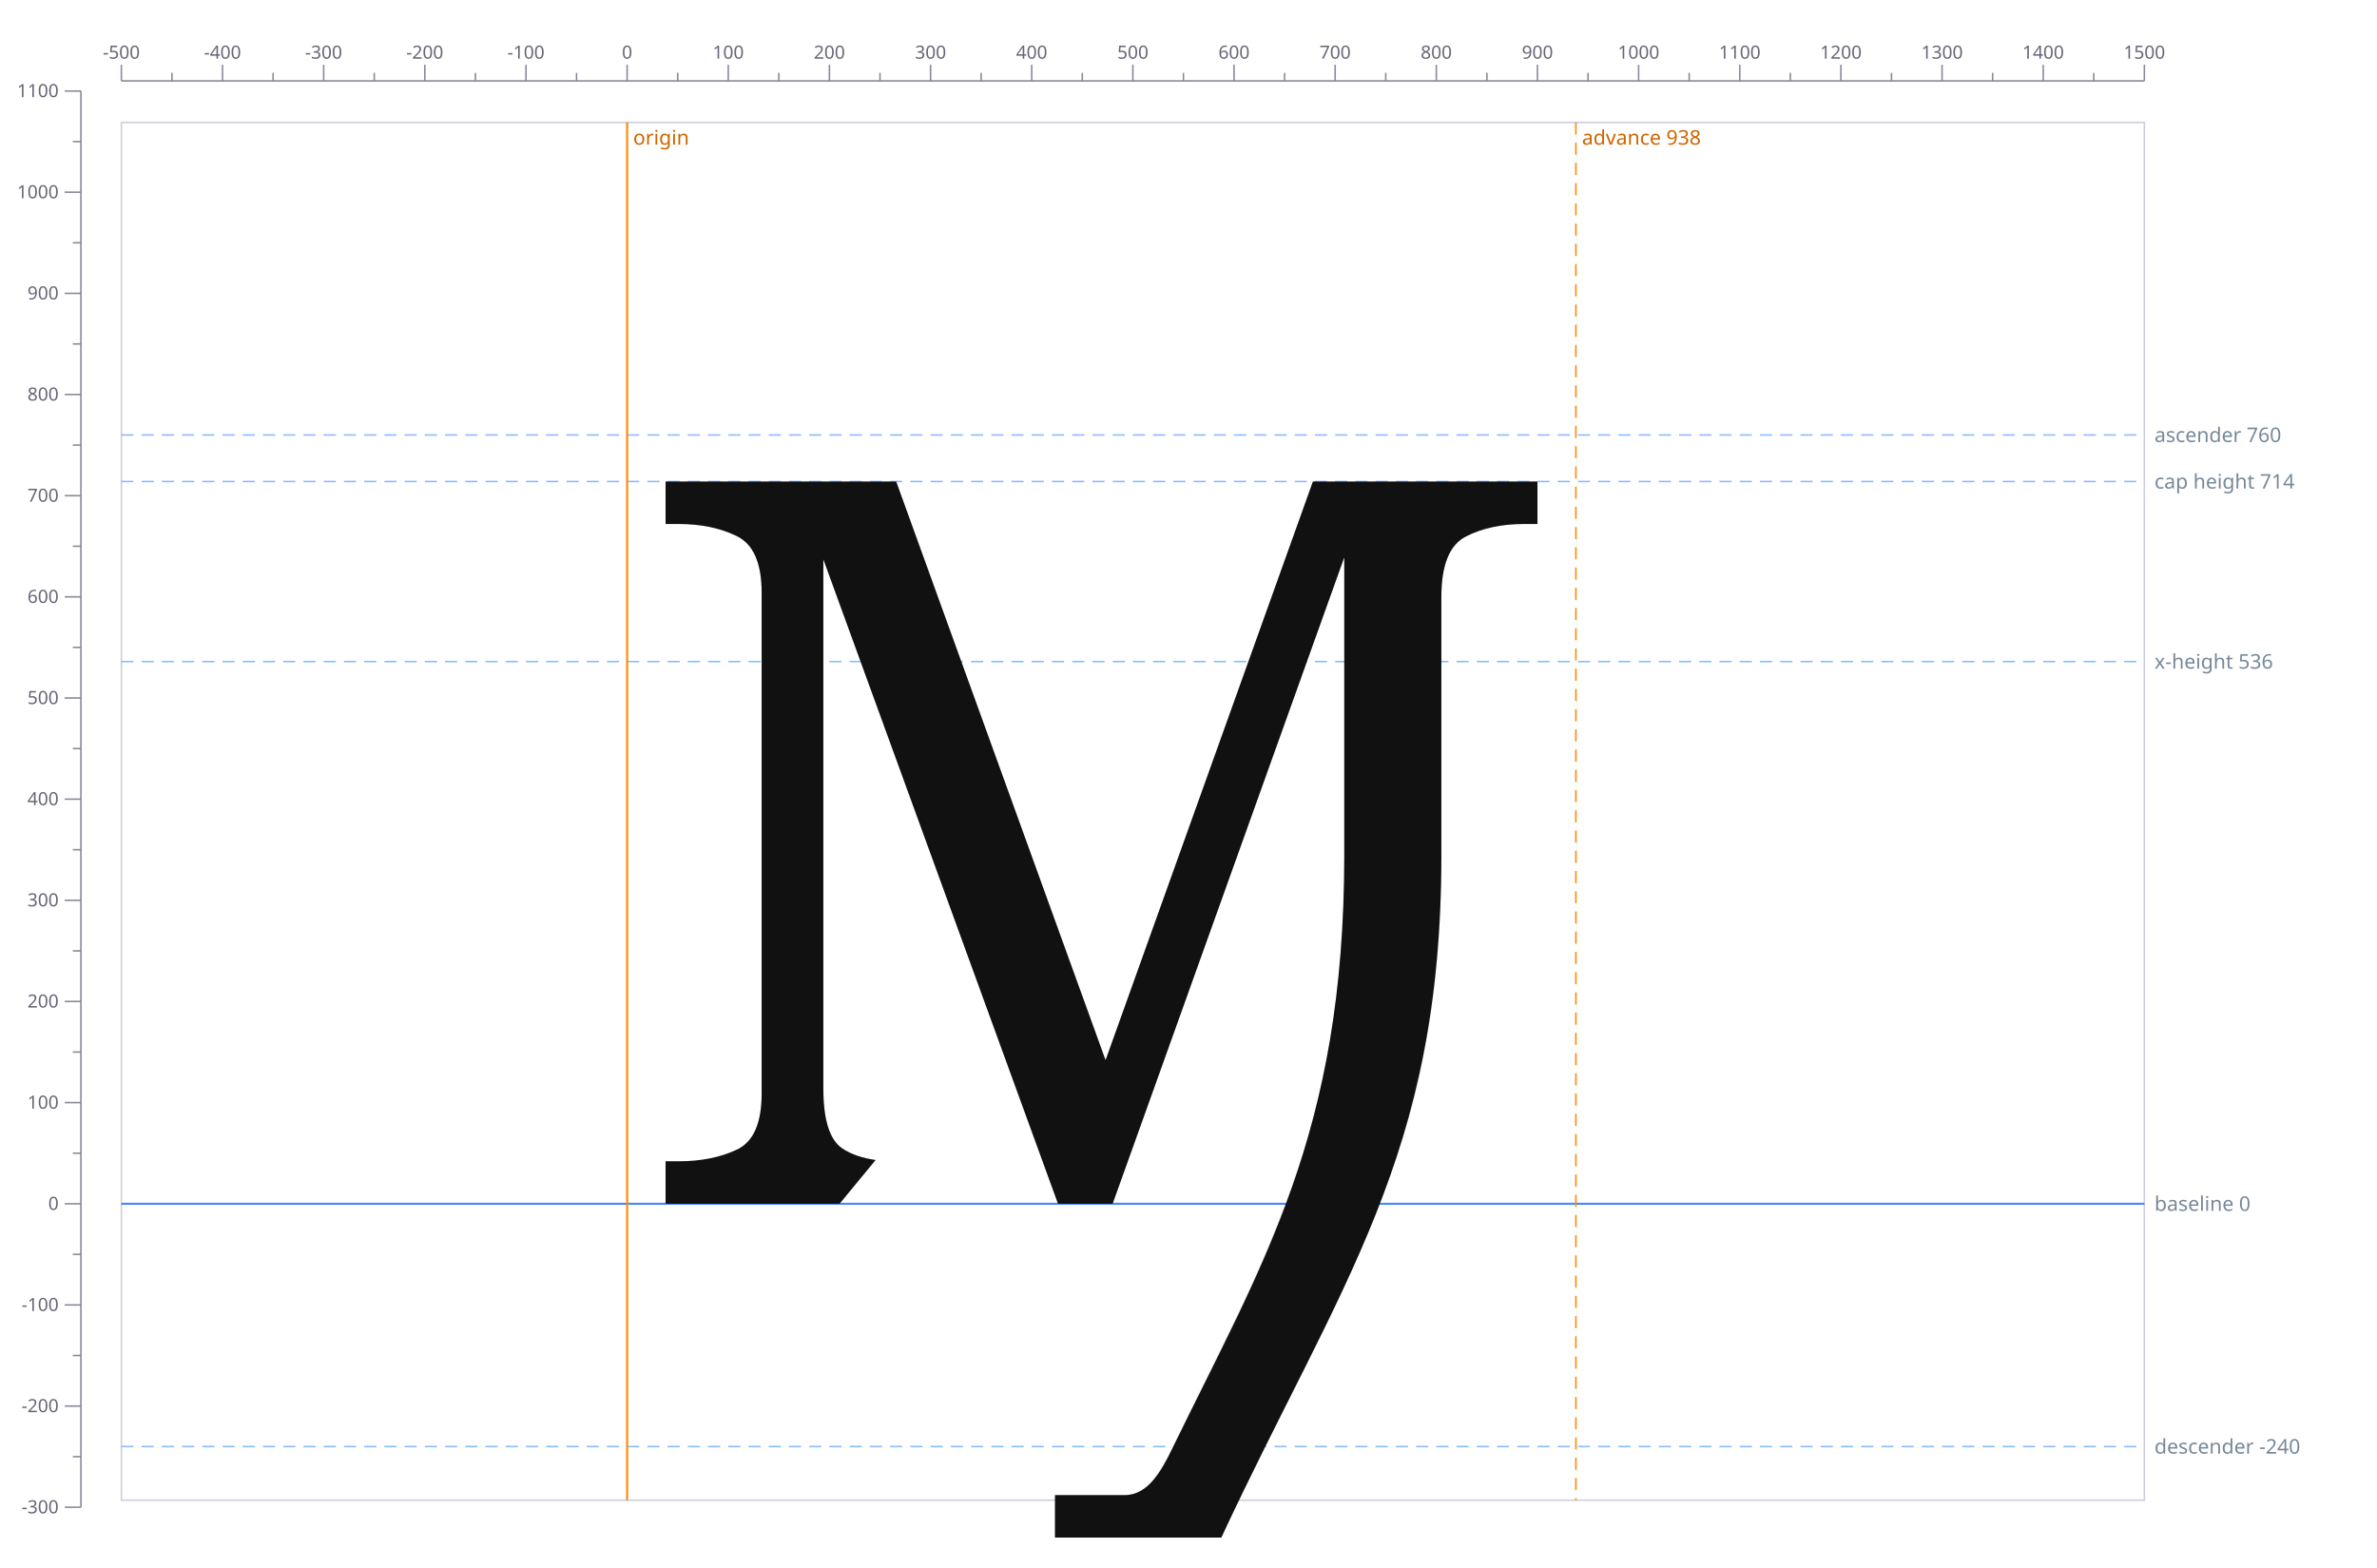
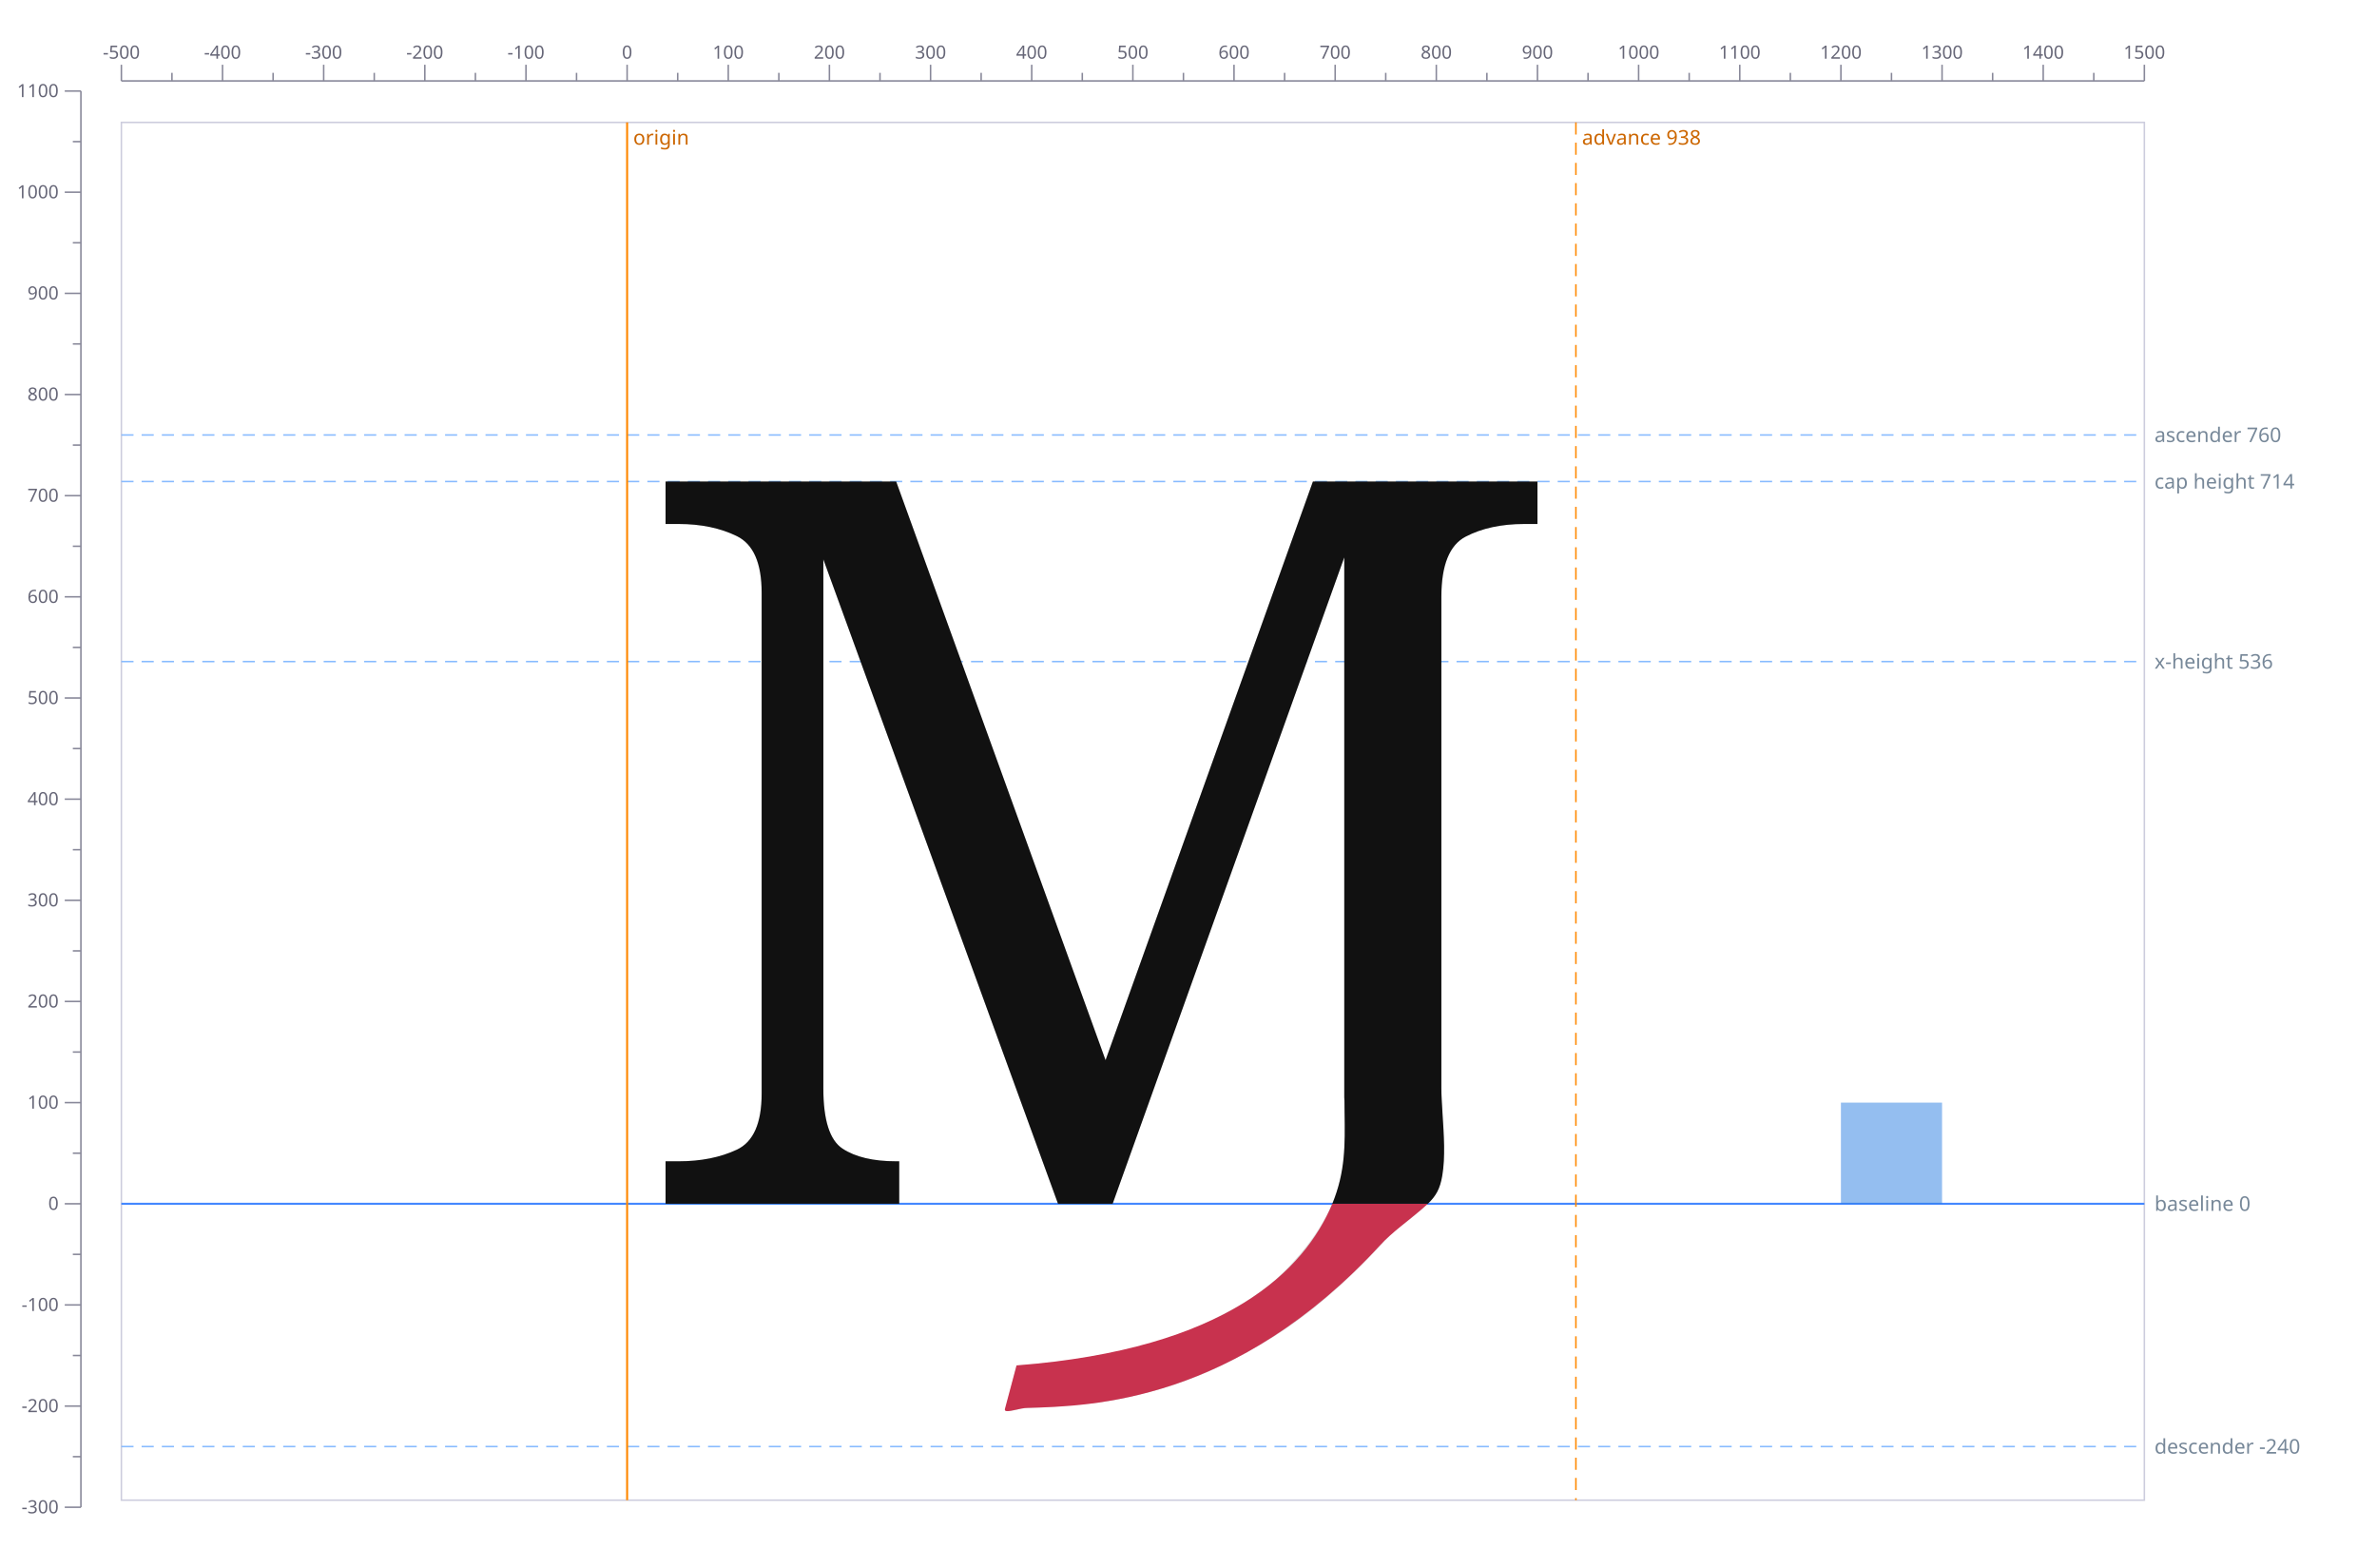
<svg xmlns="http://www.w3.org/2000/svg" viewBox="0 0 2350 1550" data-glyph="M_uni0326" data-family="serif" data-origin="620 1190" data-upm="1000" data-advance="938">
  <g id="guides">
    <rect x="120" y="121" width="2000" height="1362" fill="none" stroke="#ccd" stroke-width="1.5" />
    <line x1="120" x2="2120" y1="1430" y2="1430" stroke="#8bf" stroke-width="1.5" stroke-dasharray="12 8" />
    <text x="2130" y="1437" fill="#789" font-family="sans-serif" font-size="20">descender -240</text>
    <line x1="120" x2="2120" y1="1190" y2="1190" stroke="#48f" stroke-width="2" />
    <text x="2130" y="1197" fill="#789" font-family="sans-serif" font-size="20">baseline 0</text>
    <line x1="120" x2="2120" y1="654" y2="654" stroke="#8bf" stroke-width="1.5" stroke-dasharray="12 8" />
    <text x="2130" y="661" fill="#789" font-family="sans-serif" font-size="20">x-height 536</text>
    <line x1="120" x2="2120" y1="476" y2="476" stroke="#8bf" stroke-width="1.5" stroke-dasharray="12 8" />
    <text x="2130" y="483" fill="#789" font-family="sans-serif" font-size="20">cap height 714</text>
    <line x1="120" x2="2120" y1="430" y2="430" stroke="#8bf" stroke-width="1.5" stroke-dasharray="12 8" />
    <text x="2130" y="437" fill="#789" font-family="sans-serif" font-size="20">ascender 760</text>
    <line x1="620" x2="620" y1="121" y2="1483" stroke="#f80" stroke-width="2" />
    <text x="626" y="143" fill="#c60" font-family="sans-serif" font-size="20">origin</text>
    <line x1="1558" x2="1558" y1="121" y2="1483" stroke="#f80" stroke-width="1.5" stroke-dasharray="12 8" />
    <text x="1564" y="143" fill="#c60" font-family="sans-serif" font-size="20">advance 938</text>
    <line x1="120" x2="2120" y1="80" y2="80" stroke="#889" stroke-width="1.5" />
    <line x1="120" x2="120" y1="80" y2="64" stroke="#889" stroke-width="1.5" />
    <text x="120" y="58" fill="#667" font-family="sans-serif" font-size="18" text-anchor="middle">-500</text>
    <line x1="170" x2="170" y1="80" y2="72" stroke="#889" stroke-width="1.5" />
    <line x1="220" x2="220" y1="80" y2="64" stroke="#889" stroke-width="1.5" />
    <text x="220" y="58" fill="#667" font-family="sans-serif" font-size="18" text-anchor="middle">-400</text>
    <line x1="270" x2="270" y1="80" y2="72" stroke="#889" stroke-width="1.5" />
    <line x1="320" x2="320" y1="80" y2="64" stroke="#889" stroke-width="1.5" />
    <text x="320" y="58" fill="#667" font-family="sans-serif" font-size="18" text-anchor="middle">-300</text>
    <line x1="370" x2="370" y1="80" y2="72" stroke="#889" stroke-width="1.5" />
    <line x1="420" x2="420" y1="80" y2="64" stroke="#889" stroke-width="1.5" />
    <text x="420" y="58" fill="#667" font-family="sans-serif" font-size="18" text-anchor="middle">-200</text>
    <line x1="470" x2="470" y1="80" y2="72" stroke="#889" stroke-width="1.5" />
    <line x1="520" x2="520" y1="80" y2="64" stroke="#889" stroke-width="1.5" />
    <text x="520" y="58" fill="#667" font-family="sans-serif" font-size="18" text-anchor="middle">-100</text>
    <line x1="570" x2="570" y1="80" y2="72" stroke="#889" stroke-width="1.5" />
    <line x1="620" x2="620" y1="80" y2="64" stroke="#889" stroke-width="1.5" />
    <text x="620" y="58" fill="#667" font-family="sans-serif" font-size="18" text-anchor="middle">0</text>
    <line x1="670" x2="670" y1="80" y2="72" stroke="#889" stroke-width="1.5" />
    <line x1="720" x2="720" y1="80" y2="64" stroke="#889" stroke-width="1.5" />
    <text x="720" y="58" fill="#667" font-family="sans-serif" font-size="18" text-anchor="middle">100</text>
    <line x1="770" x2="770" y1="80" y2="72" stroke="#889" stroke-width="1.5" />
    <line x1="820" x2="820" y1="80" y2="64" stroke="#889" stroke-width="1.5" />
    <text x="820" y="58" fill="#667" font-family="sans-serif" font-size="18" text-anchor="middle">200</text>
    <line x1="870" x2="870" y1="80" y2="72" stroke="#889" stroke-width="1.5" />
    <line x1="920" x2="920" y1="80" y2="64" stroke="#889" stroke-width="1.5" />
    <text x="920" y="58" fill="#667" font-family="sans-serif" font-size="18" text-anchor="middle">300</text>
    <line x1="970" x2="970" y1="80" y2="72" stroke="#889" stroke-width="1.5" />
    <line x1="1020" x2="1020" y1="80" y2="64" stroke="#889" stroke-width="1.5" />
    <text x="1020" y="58" fill="#667" font-family="sans-serif" font-size="18" text-anchor="middle">400</text>
    <line x1="1070" x2="1070" y1="80" y2="72" stroke="#889" stroke-width="1.5" />
    <line x1="1120" x2="1120" y1="80" y2="64" stroke="#889" stroke-width="1.5" />
    <text x="1120" y="58" fill="#667" font-family="sans-serif" font-size="18" text-anchor="middle">500</text>
    <line x1="1170" x2="1170" y1="80" y2="72" stroke="#889" stroke-width="1.5" />
    <line x1="1220" x2="1220" y1="80" y2="64" stroke="#889" stroke-width="1.5" />
    <text x="1220" y="58" fill="#667" font-family="sans-serif" font-size="18" text-anchor="middle">600</text>
    <line x1="1270" x2="1270" y1="80" y2="72" stroke="#889" stroke-width="1.5" />
    <line x1="1320" x2="1320" y1="80" y2="64" stroke="#889" stroke-width="1.5" />
    <text x="1320" y="58" fill="#667" font-family="sans-serif" font-size="18" text-anchor="middle">700</text>
    <line x1="1370" x2="1370" y1="80" y2="72" stroke="#889" stroke-width="1.5" />
    <line x1="1420" x2="1420" y1="80" y2="64" stroke="#889" stroke-width="1.5" />
    <text x="1420" y="58" fill="#667" font-family="sans-serif" font-size="18" text-anchor="middle">800</text>
    <line x1="1470" x2="1470" y1="80" y2="72" stroke="#889" stroke-width="1.5" />
    <line x1="1520" x2="1520" y1="80" y2="64" stroke="#889" stroke-width="1.5" />
    <text x="1520" y="58" fill="#667" font-family="sans-serif" font-size="18" text-anchor="middle">900</text>
    <line x1="1570" x2="1570" y1="80" y2="72" stroke="#889" stroke-width="1.5" />
    <line x1="1620" x2="1620" y1="80" y2="64" stroke="#889" stroke-width="1.5" />
    <text x="1620" y="58" fill="#667" font-family="sans-serif" font-size="18" text-anchor="middle">1000</text>
    <line x1="1670" x2="1670" y1="80" y2="72" stroke="#889" stroke-width="1.5" />
    <line x1="1720" x2="1720" y1="80" y2="64" stroke="#889" stroke-width="1.5" />
    <text x="1720" y="58" fill="#667" font-family="sans-serif" font-size="18" text-anchor="middle">1100</text>
    <line x1="1770" x2="1770" y1="80" y2="72" stroke="#889" stroke-width="1.5" />
    <line x1="1820" x2="1820" y1="80" y2="64" stroke="#889" stroke-width="1.5" />
    <text x="1820" y="58" fill="#667" font-family="sans-serif" font-size="18" text-anchor="middle">1200</text>
    <line x1="1870" x2="1870" y1="80" y2="72" stroke="#889" stroke-width="1.5" />
    <line x1="1920" x2="1920" y1="80" y2="64" stroke="#889" stroke-width="1.5" />
    <text x="1920" y="58" fill="#667" font-family="sans-serif" font-size="18" text-anchor="middle">1300</text>
    <line x1="1970" x2="1970" y1="80" y2="72" stroke="#889" stroke-width="1.5" />
    <line x1="2020" x2="2020" y1="80" y2="64" stroke="#889" stroke-width="1.5" />
    <text x="2020" y="58" fill="#667" font-family="sans-serif" font-size="18" text-anchor="middle">1400</text>
    <line x1="2070" x2="2070" y1="80" y2="72" stroke="#889" stroke-width="1.5" />
    <line x1="2120" x2="2120" y1="80" y2="64" stroke="#889" stroke-width="1.5" />
    <text x="2120" y="58" fill="#667" font-family="sans-serif" font-size="18" text-anchor="middle">1500</text>
    <line x1="80" x2="80" y1="90" y2="1490" stroke="#889" stroke-width="1.5" />
    <line x1="80" x2="64" y1="1490" y2="1490" stroke="#889" stroke-width="1.5" />
    <text x="58" y="1496" fill="#667" font-family="sans-serif" font-size="18" text-anchor="end">-300</text>
    <line x1="80" x2="72" y1="1440" y2="1440" stroke="#889" stroke-width="1.5" />
    <line x1="80" x2="64" y1="1390" y2="1390" stroke="#889" stroke-width="1.5" />
    <text x="58" y="1396" fill="#667" font-family="sans-serif" font-size="18" text-anchor="end">-200</text>
    <line x1="80" x2="72" y1="1340" y2="1340" stroke="#889" stroke-width="1.5" />
    <line x1="80" x2="64" y1="1290" y2="1290" stroke="#889" stroke-width="1.5" />
    <text x="58" y="1296" fill="#667" font-family="sans-serif" font-size="18" text-anchor="end">-100</text>
    <line x1="80" x2="72" y1="1240" y2="1240" stroke="#889" stroke-width="1.5" />
    <line x1="80" x2="64" y1="1190" y2="1190" stroke="#889" stroke-width="1.5" />
    <text x="58" y="1196" fill="#667" font-family="sans-serif" font-size="18" text-anchor="end">0</text>
    <line x1="80" x2="72" y1="1140" y2="1140" stroke="#889" stroke-width="1.5" />
    <line x1="80" x2="64" y1="1090" y2="1090" stroke="#889" stroke-width="1.5" />
    <text x="58" y="1096" fill="#667" font-family="sans-serif" font-size="18" text-anchor="end">100</text>
    <line x1="80" x2="72" y1="1040" y2="1040" stroke="#889" stroke-width="1.5" />
    <line x1="80" x2="64" y1="990" y2="990" stroke="#889" stroke-width="1.5" />
    <text x="58" y="996" fill="#667" font-family="sans-serif" font-size="18" text-anchor="end">200</text>
    <line x1="80" x2="72" y1="940" y2="940" stroke="#889" stroke-width="1.5" />
    <line x1="80" x2="64" y1="890" y2="890" stroke="#889" stroke-width="1.5" />
    <text x="58" y="896" fill="#667" font-family="sans-serif" font-size="18" text-anchor="end">300</text>
    <line x1="80" x2="72" y1="840" y2="840" stroke="#889" stroke-width="1.5" />
    <line x1="80" x2="64" y1="790" y2="790" stroke="#889" stroke-width="1.5" />
    <text x="58" y="796" fill="#667" font-family="sans-serif" font-size="18" text-anchor="end">400</text>
    <line x1="80" x2="72" y1="740" y2="740" stroke="#889" stroke-width="1.5" />
    <line x1="80" x2="64" y1="690" y2="690" stroke="#889" stroke-width="1.5" />
    <text x="58" y="696" fill="#667" font-family="sans-serif" font-size="18" text-anchor="end">500</text>
    <line x1="80" x2="72" y1="640" y2="640" stroke="#889" stroke-width="1.5" />
    <line x1="80" x2="64" y1="590" y2="590" stroke="#889" stroke-width="1.5" />
    <text x="58" y="596" fill="#667" font-family="sans-serif" font-size="18" text-anchor="end">600</text>
    <line x1="80" x2="72" y1="540" y2="540" stroke="#889" stroke-width="1.5" />
    <line x1="80" x2="64" y1="490" y2="490" stroke="#889" stroke-width="1.5" />
    <text x="58" y="496" fill="#667" font-family="sans-serif" font-size="18" text-anchor="end">700</text>
    <line x1="80" x2="72" y1="440" y2="440" stroke="#889" stroke-width="1.5" />
    <line x1="80" x2="64" y1="390" y2="390" stroke="#889" stroke-width="1.5" />
    <text x="58" y="396" fill="#667" font-family="sans-serif" font-size="18" text-anchor="end">800</text>
    <line x1="80" x2="72" y1="340" y2="340" stroke="#889" stroke-width="1.5" />
    <line x1="80" x2="64" y1="290" y2="290" stroke="#889" stroke-width="1.5" />
    <text x="58" y="296" fill="#667" font-family="sans-serif" font-size="18" text-anchor="end">900</text>
    <line x1="80" x2="72" y1="240" y2="240" stroke="#889" stroke-width="1.5" />
    <line x1="80" x2="64" y1="190" y2="190" stroke="#889" stroke-width="1.5" />
    <text x="58" y="196" fill="#667" font-family="sans-serif" font-size="18" text-anchor="end">1000</text>
    <line x1="80" x2="72" y1="140" y2="140" stroke="#889" stroke-width="1.5" />
    <line x1="80" x2="64" y1="90" y2="90" stroke="#889" stroke-width="1.5" />
    <text x="58" y="96" fill="#667" font-family="sans-serif" font-size="18" text-anchor="end">1100</text>
-     <path id="ghost" fill="#000" opacity="0.14" d="M671 1148Q704 1148 728.5 1136.5Q753 1125 753 1081V586Q753 542 728.5 530.0Q704 518 671 518H658V476H886L1093 1048L1298 476H1520V518H1507Q1473 518 1449.0 530.5Q1425 543 1425 590V845Q1425 935 1414.0 1006.5Q1403 1078 1382.5 1139.0Q1362 1200 1335.0 1259.0Q1308 1318 1275.5 1381.0Q1243 1444 1207 1520H1043V1478H1112Q1129 1478 1140.0 1463.0Q1151 1448 1158 1433Q1192 1364 1222.5 1301.5Q1253 1239 1277.0 1173.0Q1301 1107 1315.0 1027.5Q1329 948 1329 845V551L1100 1190H1046L814 553V1076Q814 1123 833 1135Q846 1144 866 1147L830 1190H658V1148Z" />
+     <path id="ghost" fill="#000" opacity="0.14" d="M1005 1350Q1109 1342 1173.0 1316.0Q1237 1290 1270.0 1256.5Q1303 1223 1317 1190Q1327 1166 1328.5 1145.0Q1330 1124 1329 1099Q1329 1097 1329.0 1094.0Q1329 1091 1329 1088Q1329 1088 1329 1085V551L1100 1190H1046L814 553V1076Q814 1123 833.0 1135.5Q852 1148 886 1148H889V1190H658V1148H671Q704 1148 728.5 1136.5Q753 1125 753 1081V586Q753 542 728.5 530.0Q704 518 671 518H658V476H886L1093 1048L1298 476H1520V518H1507Q1473 518 1449.0 530.5Q1425 543 1425 590V1076Q1425 1081 1425 1086Q1425 1090 1425.5 1094.0Q1426 1098 1426 1102Q1427 1117 1427.5 1133.0Q1428 1149 1426 1162Q1423 1179 1412 1190Q1409 1192 1406 1195Q1396 1204 1384.5 1212.5Q1373 1221 1365 1231Q1311 1289 1259.0 1321.5Q1207 1354 1160.5 1369.0Q1114 1384 1076.5 1387.5Q1039 1391 1016 1392Q1013 1392 1010.0 1392.5Q1007 1393 1004 1394Q993 1396 994 1393Z" />
  </g>
  <g id="glyph">
-     <path id="shape1" fill="#111" d="M658.0 1148.0V1190.0H830.013L865.639 1146.701Q845.876 1143.971 833.0 1135.5Q814.0 1123.0 814.0 1076.0V553.0L1046.0 1190.0H1100.0L1329.0 551.0V846.0C1328.805 1121.097 1248.067 1249.018 1158.478 1433C1148.628 1453.229 1135.239 1478.0 1112.0 1478.0H1043.0V1520.0H1207.451C1325.007 1267.899 1424.777 1143.733 1425.0 846.0V590.0Q1425.0 543.0 1449.0 530.5Q1473.0 518.0 1507.0 518.0H1520.0V476.0H1298.0L1093.0 1048.0L886.0 476.0H658.0V518.0H671.0Q704.0 518.0 728.5 530.0Q753.0 542.0 753.0 586.0V1081.0Q753.0 1125.0 728.5 1136.5Q704.0 1148.0 671.0 1148.0Z" />
+     <path id="tail" fill="#c8324e" d="M1411.6 1190.0H1317.2C1289.7 1255.3 1213.9 1333.6 1005.0 1349.8L993.5 1392.8C992.6 1396.2 998.0 1395.0 1004.4 1393.6C1008.2 1392.8 1012.3 1391.8 1015.6 1391.8C1079.1 1390.1 1221.8 1386.2 1364.8 1230.6C1376.1 1218.3 1392.7 1206.5 1405.7 1195.3C1407.9 1193.4 1409.8 1191.7 1411.6 1190.0ZM1425.0 1076.0Q1425.0 1081.1 1425.3 1085.9C1425.1 1082.4 1425.0 1079.1 1425.0 1076.0Z" />
+     <path id="letter" fill="#111" d="M658.0 1190.0H889.0V1148.0H886.0Q852.0 1148.0 833.0 1135.5Q814.0 1123.0 814.0 1076.0V553.0L1046.0 1190.0H1100.0L1329.0 551.0V1085.0C1329.1 1086.7 1329.2 1087.4 1329.2 1088.0C1329.2 1091.9 1329.3 1095.8 1329.3 1099.5C1329.8 1132.0 1330.1 1158.4 1317.2 1190.0H1411.6C1419.8 1182.1 1423.7 1175.3 1425.9 1162.1C1429.0 1143.9 1427.5 1121.6 1426.2 1101.8C1425.9 1096.2 1425.5 1090.9 1425.3 1085.9Q1425.0 1081.1 1425.0 1076.0V590.0Q1425.0 543.0 1449.0 530.5Q1473.0 518.0 1507.0 518.0H1520.0V476.0H1298.0L1093.0 1048.0L886.0 476.0H658.0V518.0H671.0Q704.0 518.0 728.5 530.0Q753.0 542.0 753.0 586.0V1081.0Q753.0 1125.0 728.5 1136.5Q704.0 1148.0 671.0 1148.0H658.0Z" />
+   </g>
+   <g id="cut" style="opacity:0.5">
+     <path id="spare-cut" fill="#2a7de1" d="M1820 1190h100v-100h-100z" />
  </g>
</svg>
